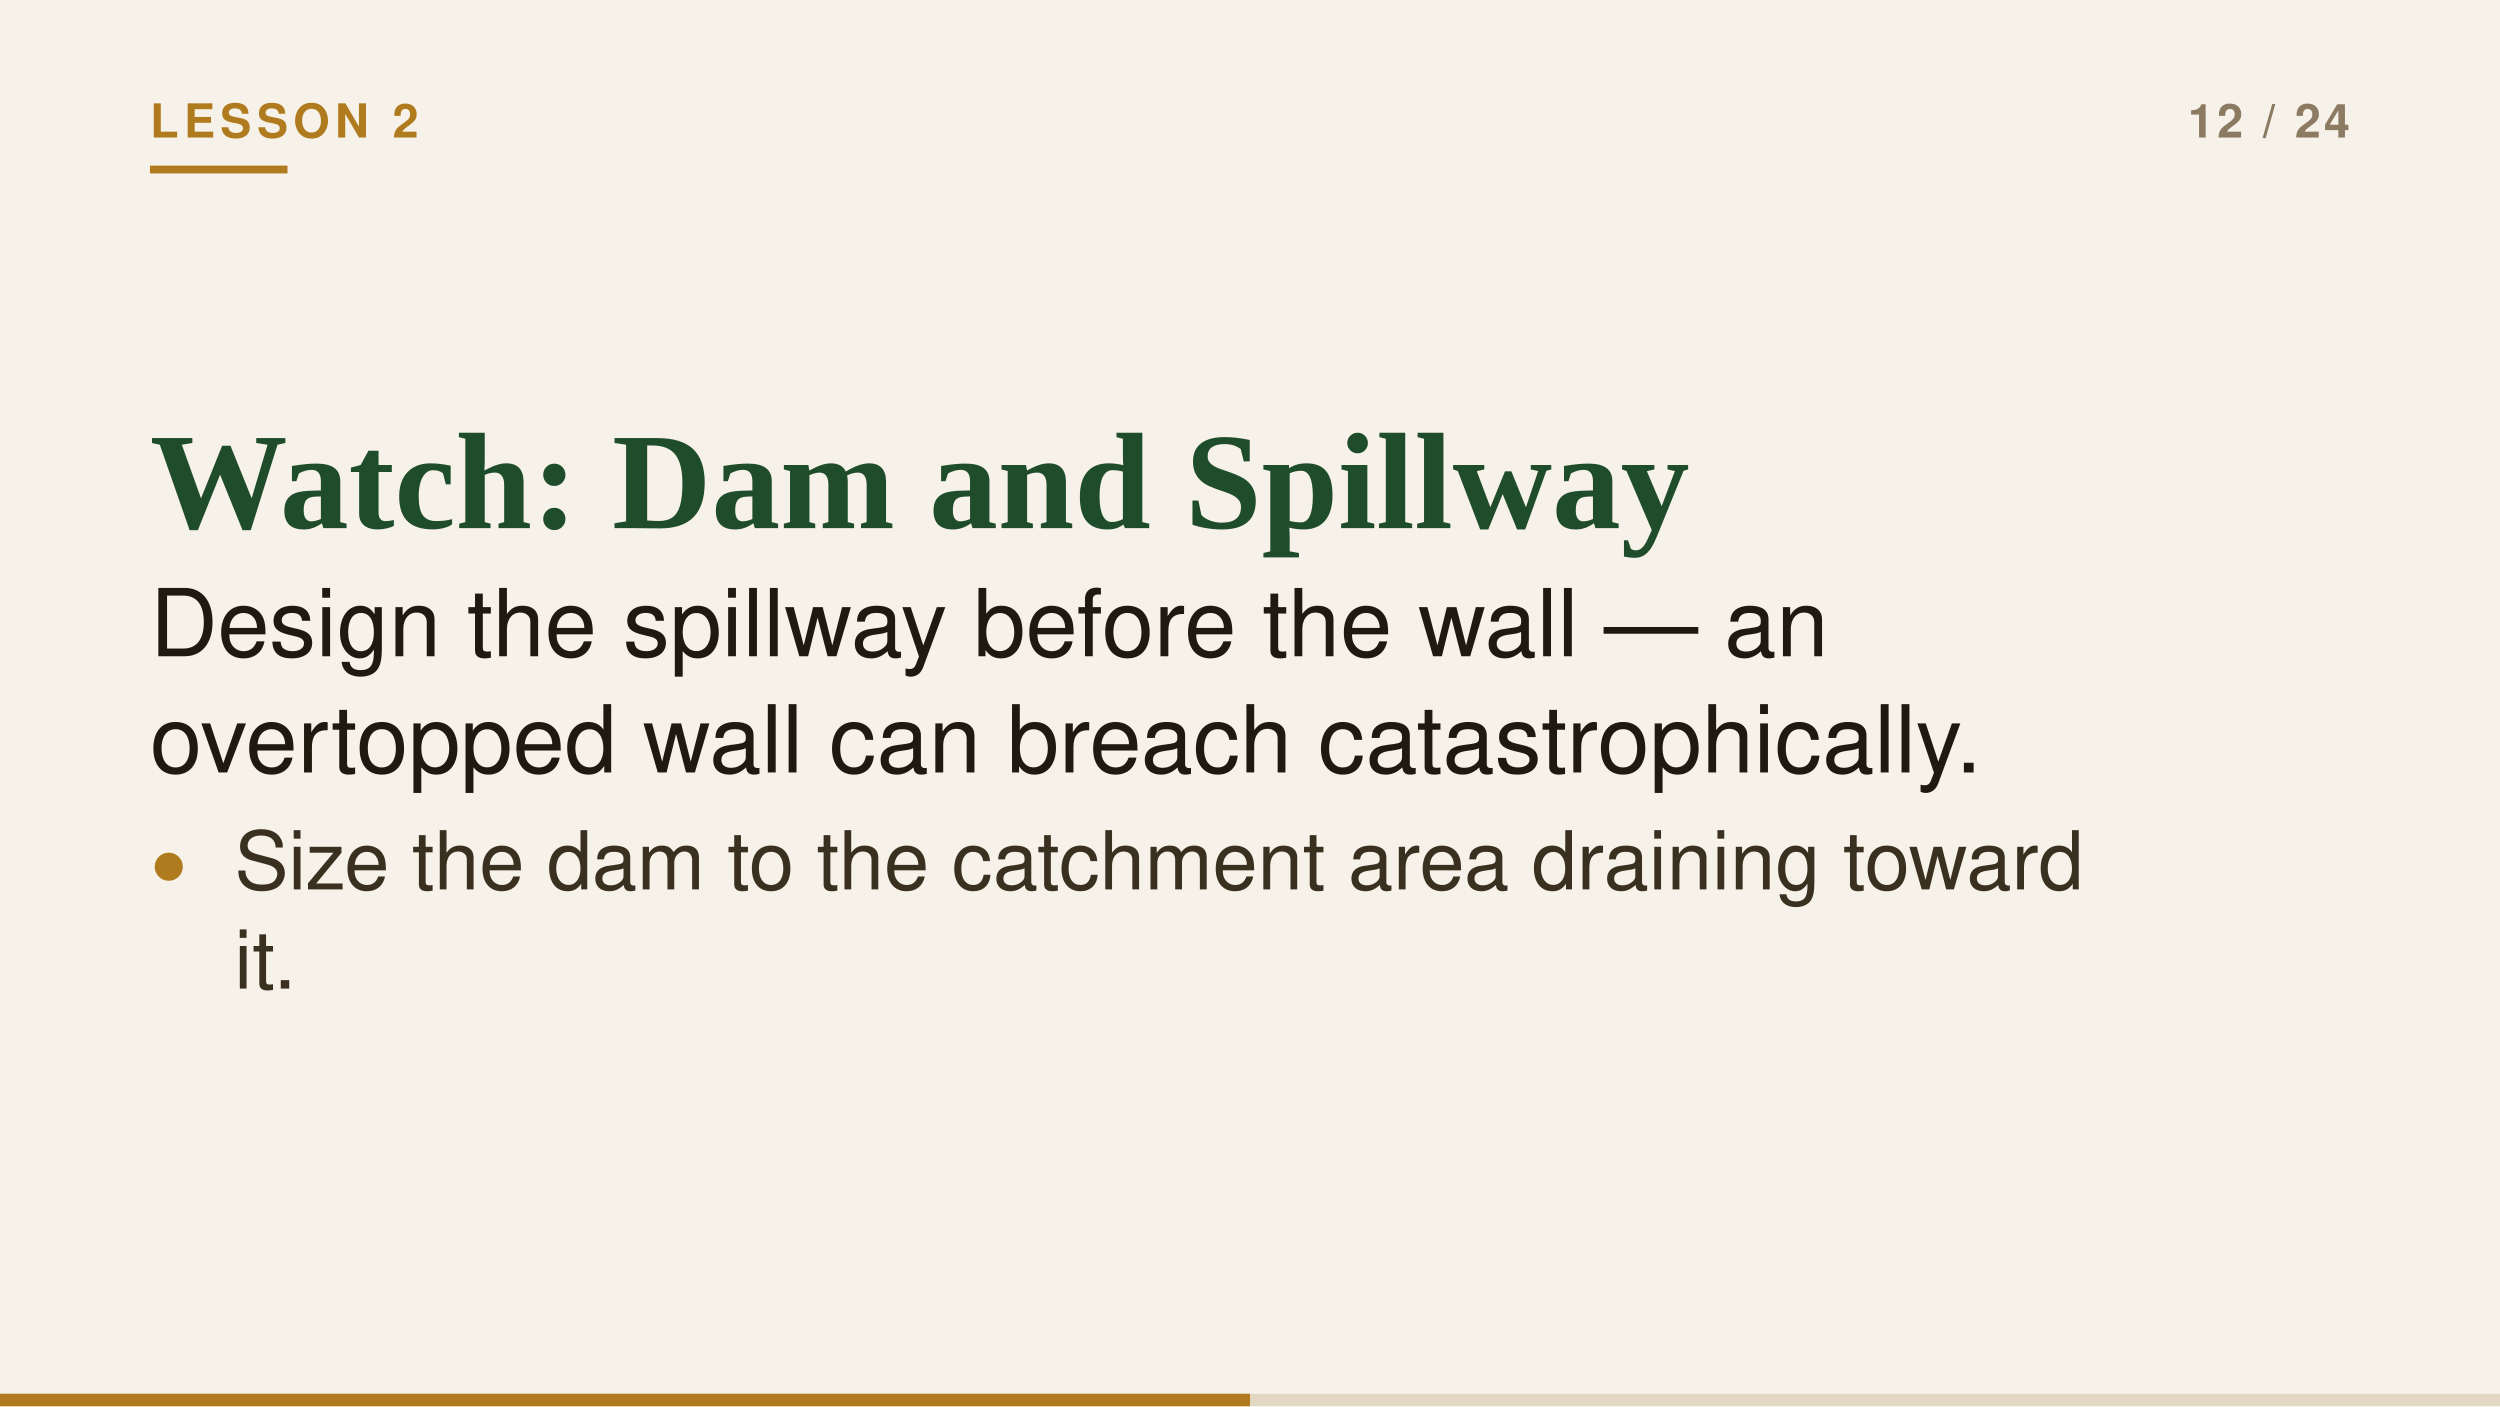
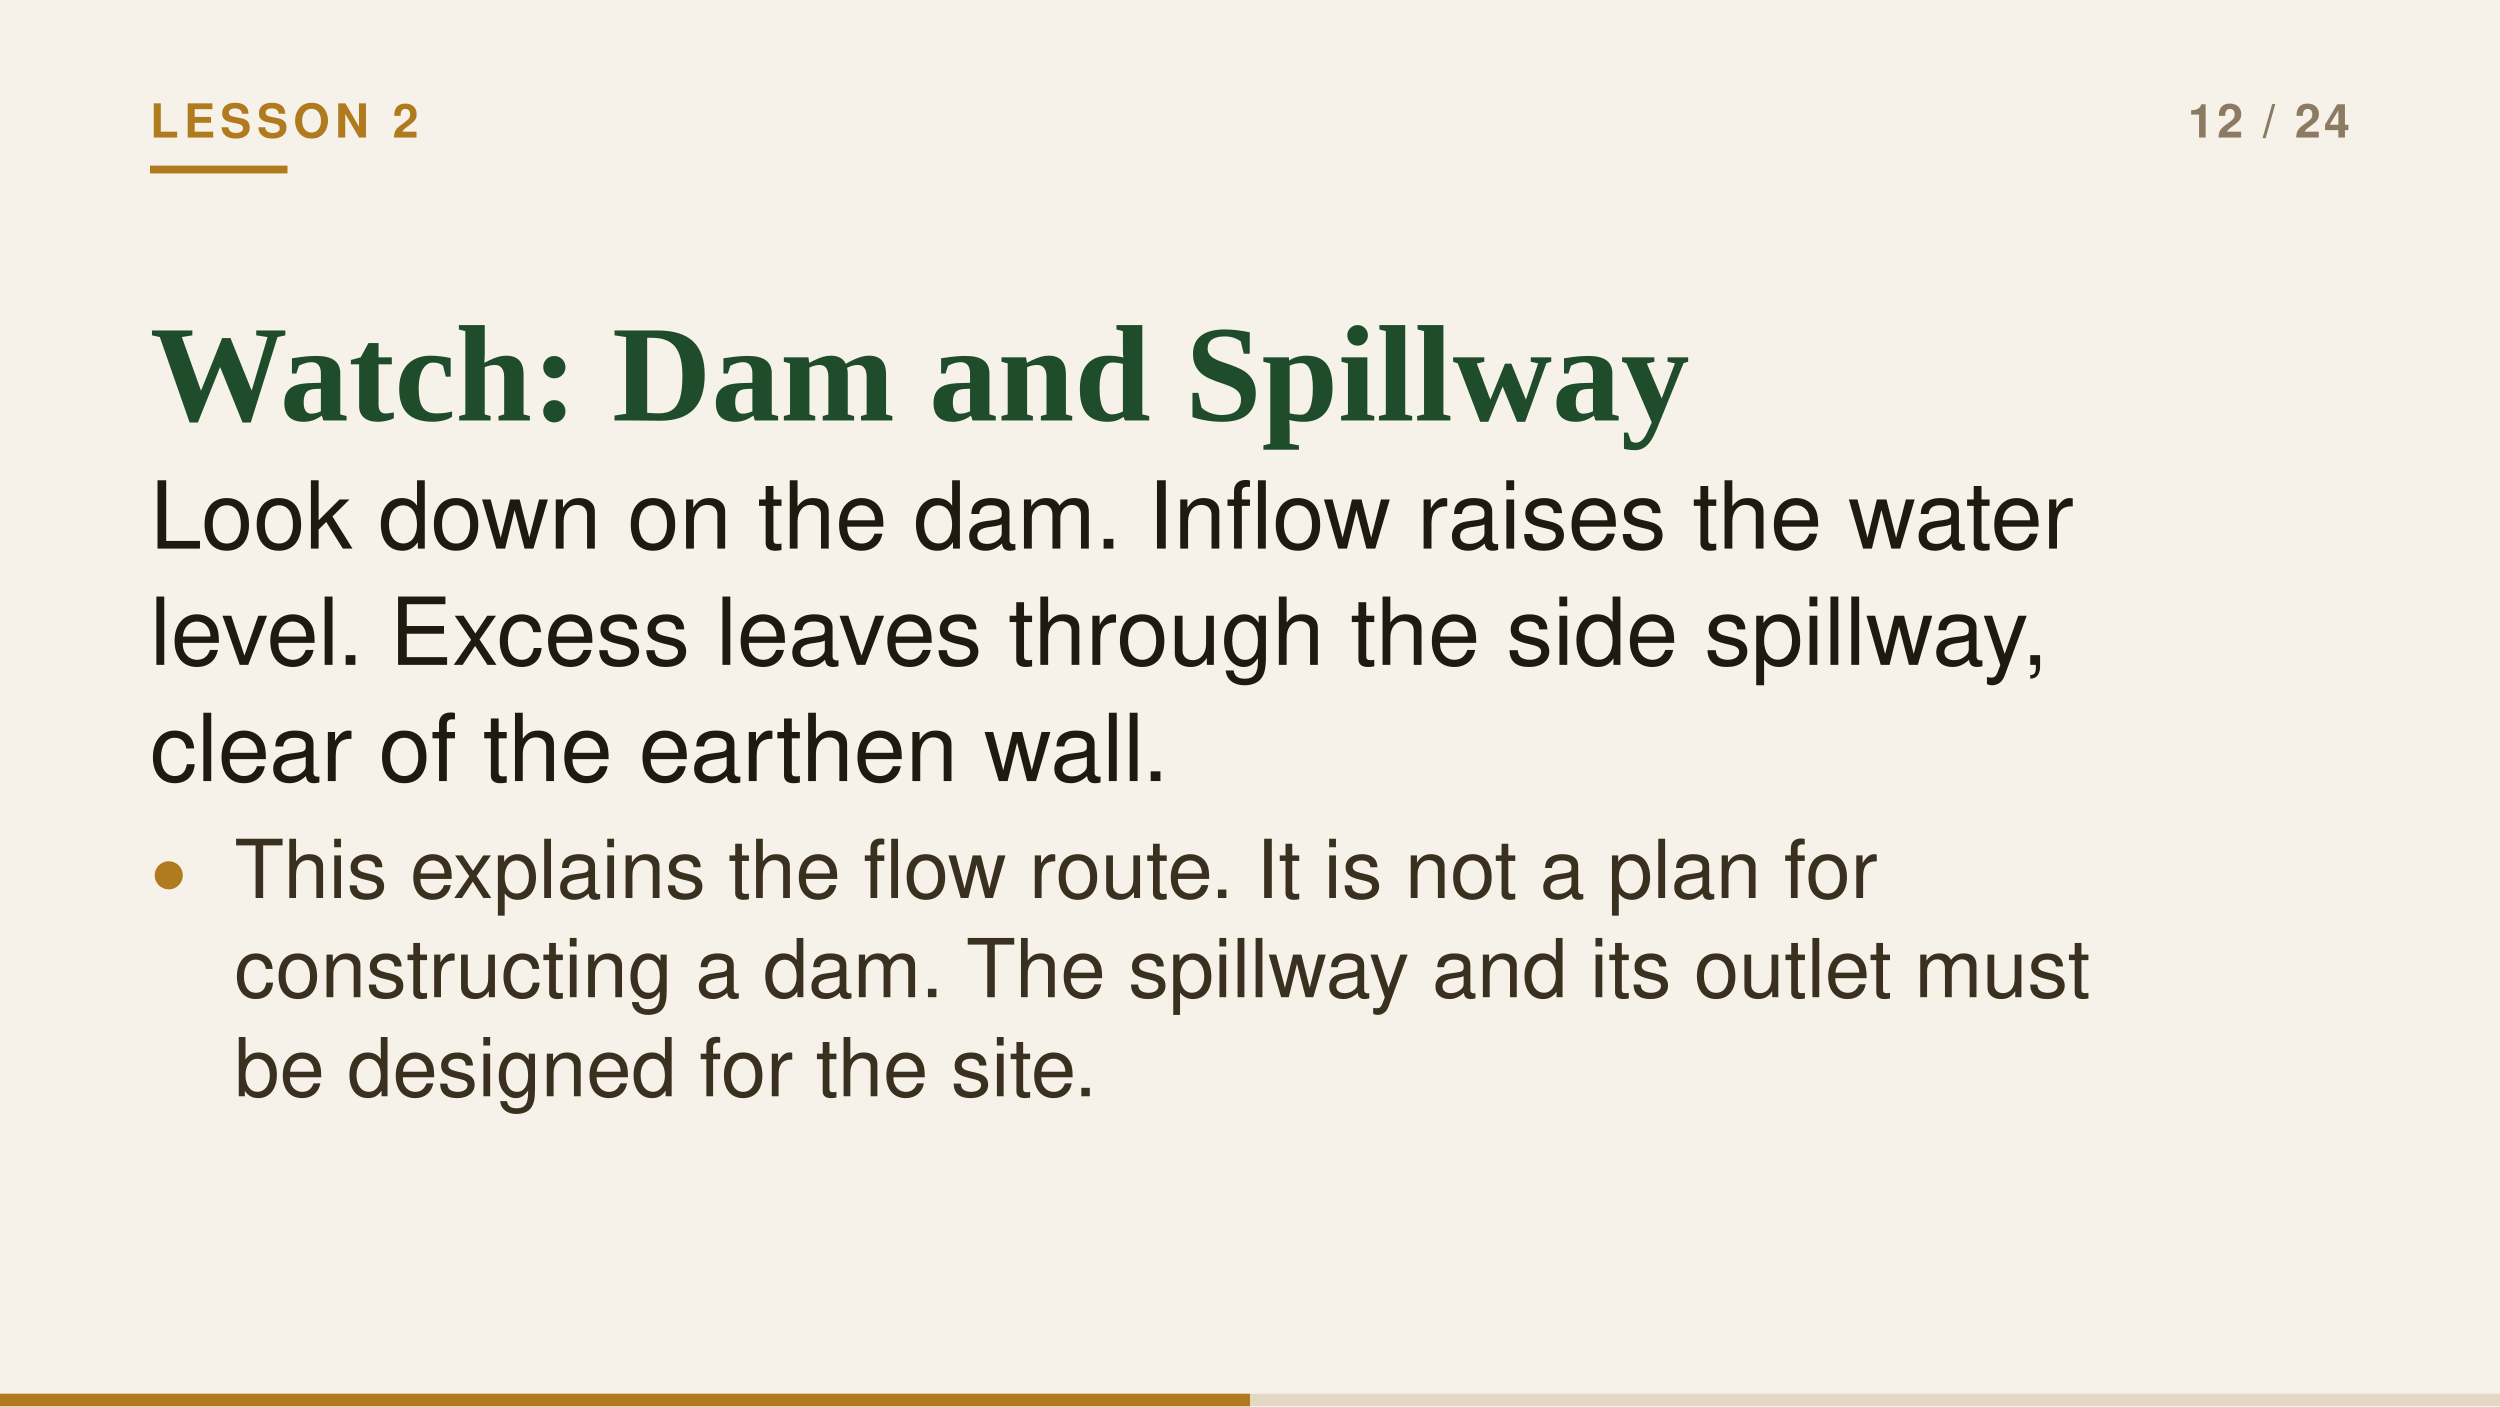
<svg xmlns="http://www.w3.org/2000/svg" viewBox="0 0 1600 900" width="1600" height="900">
  <style>.eye{font:700 30px 'Helvetica Neue',Helvetica,Arial,'Liberation Sans',sans-serif;letter-spacing:3.4px}.num{text-anchor:end;letter-spacing:2px}.hero{font:700 132px Georgia,'Iowan Old Style','Times New Roman',serif}.tag{font:italic 400 58px Georgia,'Iowan Old Style','Times New Roman',serif}.title{font-family:Georgia,'Iowan Old Style','Times New Roman',serif;font-weight:700}.lead{font-family:'Helvetica Neue',Helvetica,Arial,'Liberation Sans',sans-serif;font-weight:400}.point{font-family:'Helvetica Neue',Helvetica,Arial,'Liberation Sans',sans-serif;font-weight:400}.q{font:italic 400 46px Georgia,'Iowan Old Style','Times New Roman',serif}</style>
  <rect width="1600" height="900" fill="#F7F2E9" />
  <text class="eye" font-size="30" x="96" y="88" fill="#B07A1E">LESSON 2</text>
  <text class="eye num" x="1504" y="88" fill="#8C7A62">12 / 24</text>
  <rect x="96" y="106" width="88" height="5" fill="#B07A1E" />
  <text class="title" font-size="88" fill="#1F4D2B">
-     <tspan x="96" y="338">Watch: Dam and Spillway</tspan>
+     <tspan x="96" y="269.1">Watch: Dam and Spillway</tspan>
  </text>
  <text class="lead" font-size="60" fill="#20190F">
-     <tspan x="96" y="420">Design the spillway before the wall — an</tspan>
-     <tspan x="96" y="494.4">overtopped wall can breach catastrophically.</tspan>
+     <tspan x="96" y="351.1">Look down on the dam. Inflow raises the water</tspan>
+     <tspan x="96" y="425.5">level. Excess leaves through the side spillway,</tspan>
+     <tspan x="96" y="499.9">clear of the earthen wall.</tspan>
  </text>
-   <circle cx="108" cy="554.7" r="9" fill="#B07A1E" />
+   <circle cx="108" cy="560.2" r="9" fill="#B07A1E" />
  <text class="point" font-size="52" fill="#3A3020">
-     <tspan x="150" y="569.2">Size the dam to the catchment area draining toward</tspan>
-     <tspan x="150" y="632.7">it.</tspan>
+     <tspan x="150" y="574.7">This explains the flow route. It is not a plan for</tspan>
+     <tspan x="150" y="638.2">constructing a dam. The spillway and its outlet must</tspan>
+     <tspan x="150" y="701.6">be designed for the site.</tspan>
  </text>
  <rect x="0" y="892" width="1600" height="8" fill="#E2D8C4" />
  <rect x="0" y="892" width="800" height="8" fill="#B07A1E" />
</svg>
